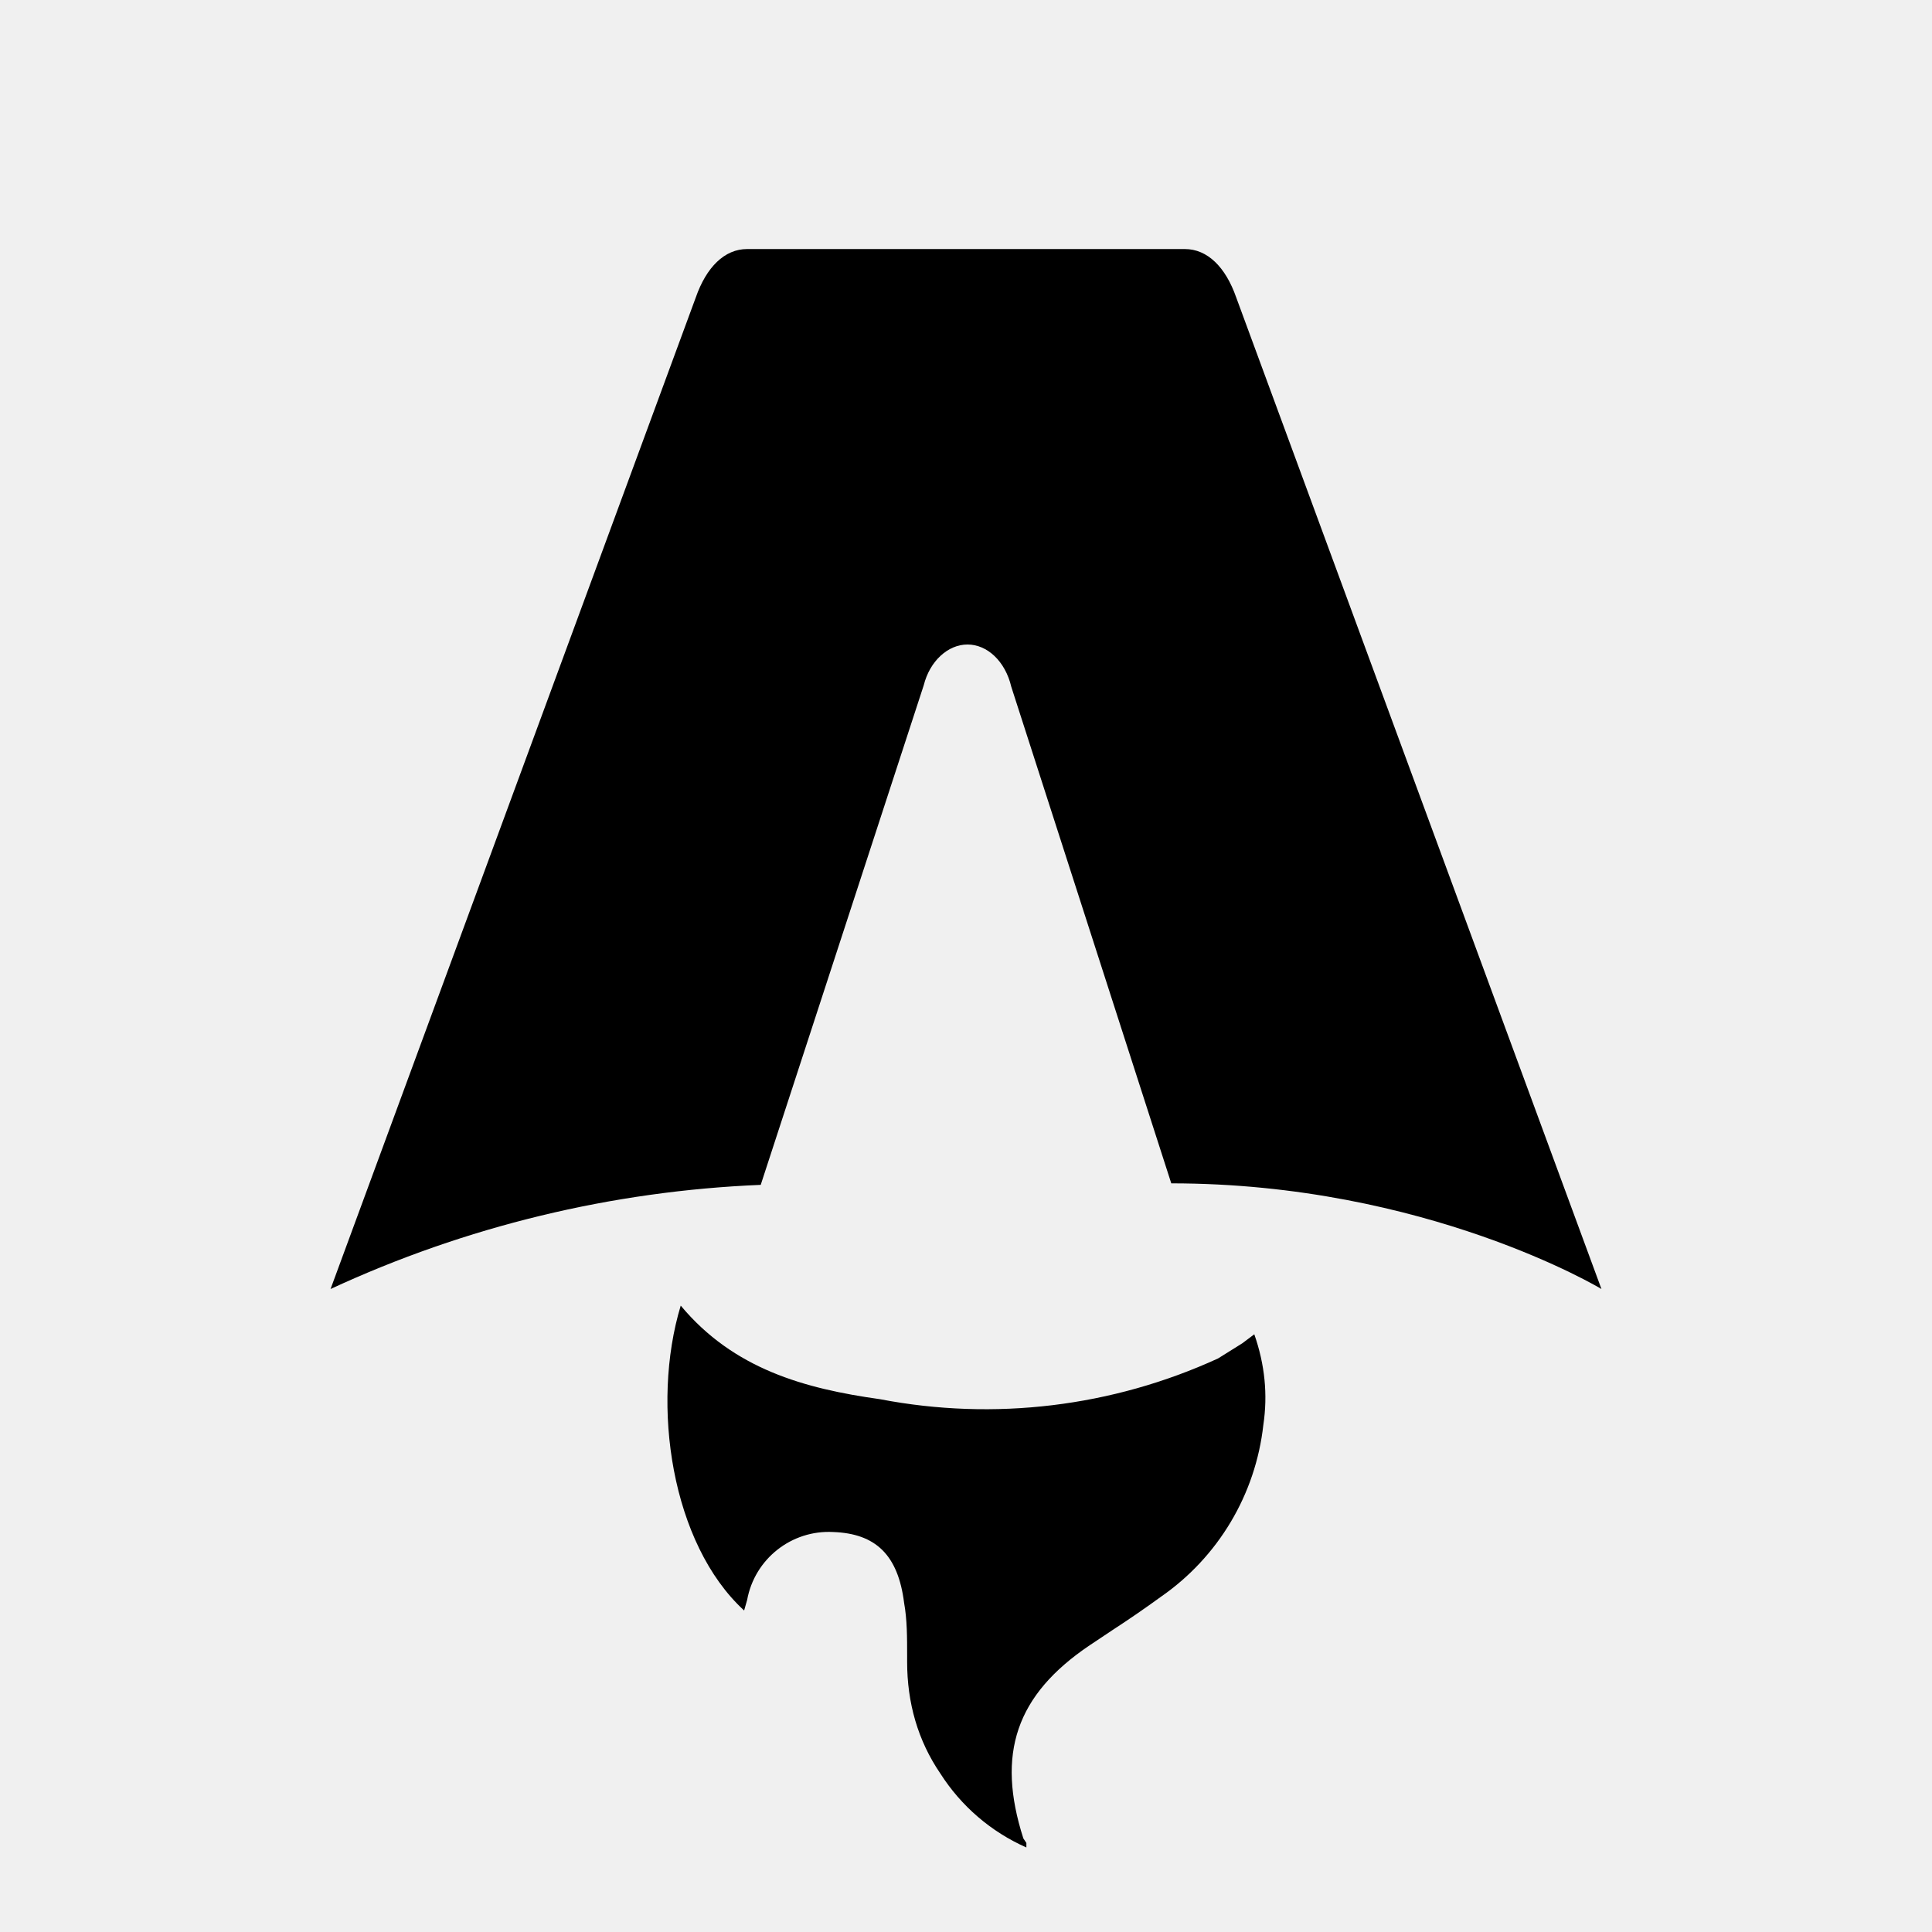
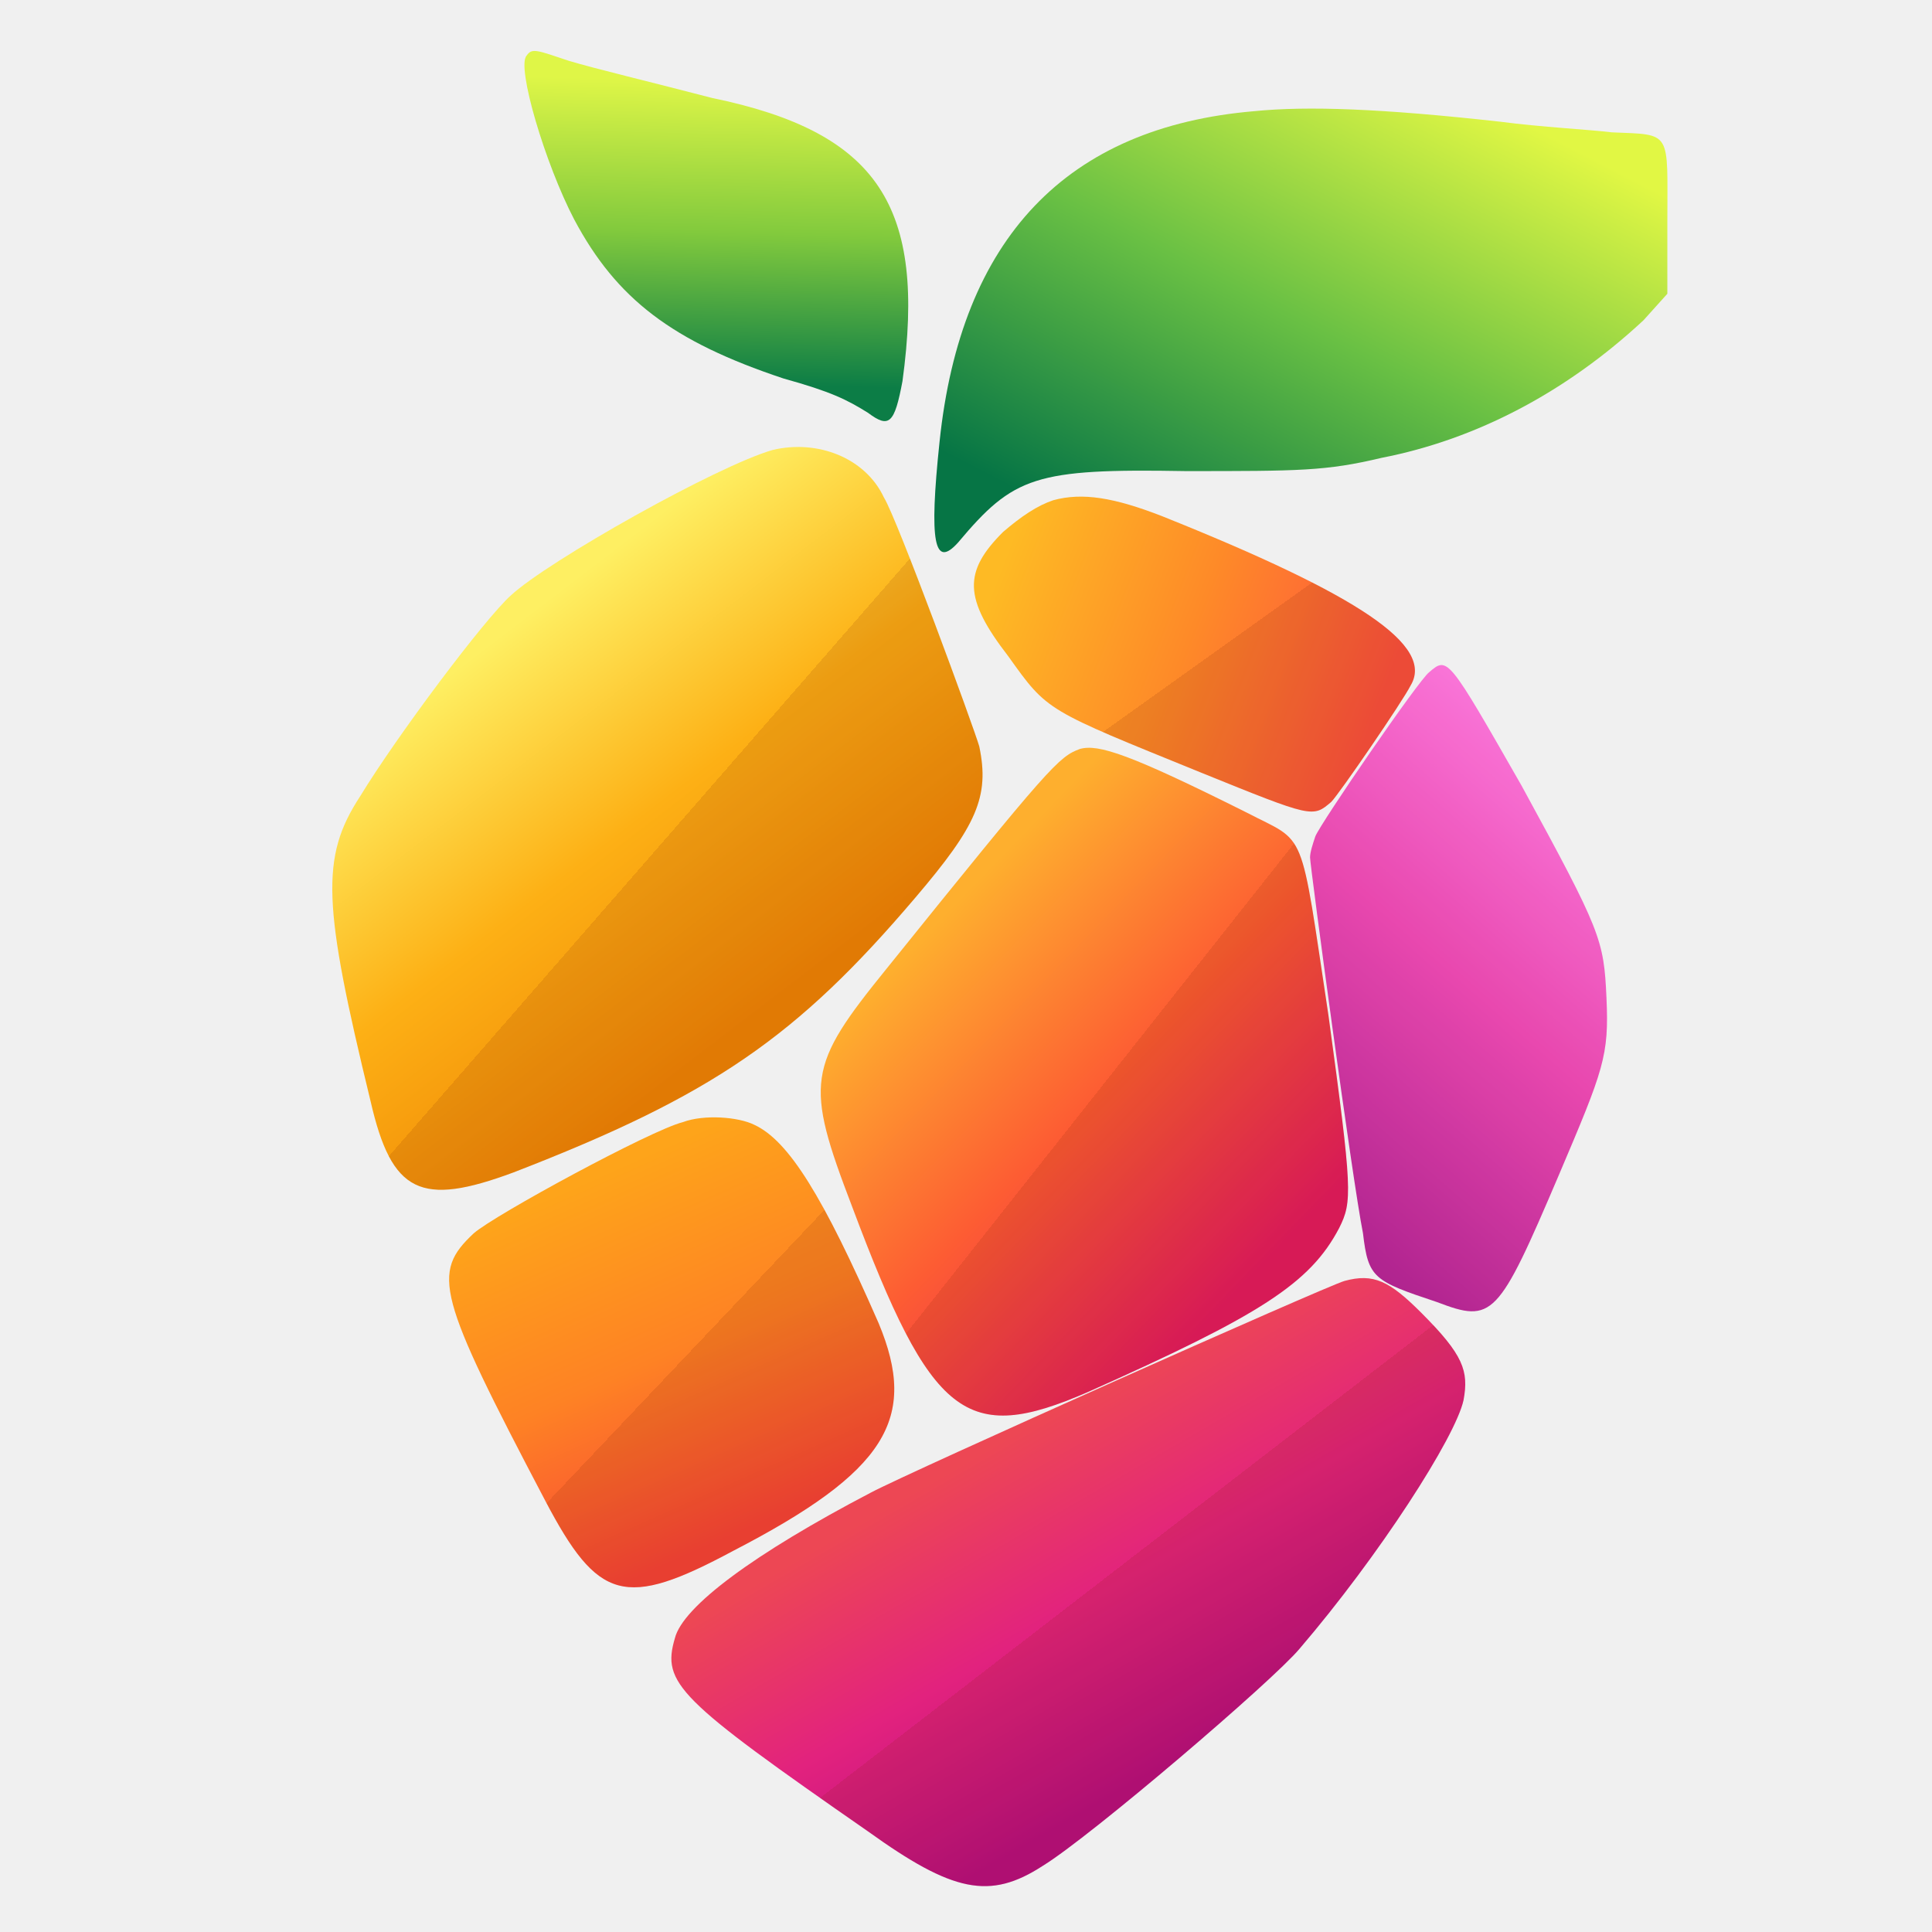
- <svg xmlns="http://www.w3.org/2000/svg" fill="none" viewBox="0 0 128 128">
-   <path d="M50.4 78.5a75.1 75.1 0 0 0-28.5 6.9l24.2-65.7c.7-2 1.9-3.2 3.4-3.2h29c1.5 0 2.7 1.2 3.4 3.2l24.2 65.7s-11.6-7-28.5-7L67 45.5c-.4-1.7-1.6-2.8-2.9-2.8-1.3 0-2.5 1.1-2.9 2.7L50.4 78.5Zm-1.1 28.2Zm-4.2-20.2c-2 6.6-.6 15.8 4.2 20.2a17.5 17.5 0 0 1 .2-.7 5.5 5.5 0 0 1 5.7-4.5c2.8.1 4.3 1.5 4.7 4.7.2 1.1.2 2.3.2 3.5v.4c0 2.7.7 5.2 2.2 7.4a13 13 0 0 0 5.7 4.9v-.3l-.2-.3c-1.8-5.6-.5-9.5 4.4-12.8l1.5-1a73 73 0 0 0 3.2-2.2 16 16 0 0 0 6.8-11.4c.3-2 .1-4-.6-6l-.8.6-1.6 1a37 37 0 0 1-22.4 2.7c-5-.7-9.7-2-13.2-6.2Z" />
-   <style>
-         path { fill: #000; }
-         @media (prefers-color-scheme: dark) {
-             path { fill: #FFF; }
-         }
-     </style>
+ <svg xmlns="http://www.w3.org/2000/svg" viewBox="0 0 730 730" role="img" aria-label="Super Jackfruit Labs">
+   <defs>
+     <linearGradient id="sjlf-0" x1="0.51" y1="0.92" x2="0.49" y2="0.10">
+       <stop offset="0" stop-color="#dff647" />
+       <stop offset="0.5" stop-color="#82ca3d" />
+       <stop offset="1" stop-color="#0c7d46" />
+     </linearGradient>
+     <linearGradient id="sjlf-1" x1="0.86" y1="0.92" x2="0.16" y2="0.10">
+       <stop offset="0" stop-color="#e1f744" />
+       <stop offset="0.5" stop-color="#69c044" />
+       <stop offset="1" stop-color="#067545" />
+     </linearGradient>
+     <linearGradient id="sjlf-2" x1="0.31" y1="0.78" x2="0.67" y2="0.24">
+       <stop offset="0" stop-color="#feef62" />
+       <stop offset="0.5" stop-color="#fdb015" />
+       <stop offset="1" stop-color="#f08705" />
+     </linearGradient>
+     <linearGradient id="sjlf-3" x1="0.27" y1="0.78" x2="0.77" y2="0.17">
+       <stop offset="0" stop-color="#feaf2e" />
+       <stop offset="0.5" stop-color="#fd5c33" />
+       <stop offset="1" stop-color="#e51963" />
+     </linearGradient>
+     <linearGradient id="sjlf-4" x1="0.93" y1="0.38" x2="0.02" y2="0.63">
+       <stop offset="0" stop-color="#fd523f" />
+       <stop offset="0.5" stop-color="#fe8a28" />
+       <stop offset="1" stop-color="#feba24" />
+     </linearGradient>
+     <linearGradient id="sjlf-5" x1="0.75" y1="1.00" x2="0.35" y2="0.00">
+       <stop offset="0" stop-color="#ff78e1" />
+       <stop offset="0.5" stop-color="#e83caa" />
+       <stop offset="1" stop-color="#aa1487" />
+     </linearGradient>
+     <linearGradient id="sjlf-6" x1="0.34" y1="0.88" x2="0.66" y2="0.12">
+       <stop offset="0" stop-color="#fea41a" />
+       <stop offset="0.5" stop-color="#fe8224" />
+       <stop offset="1" stop-color="#f84438" />
+     </linearGradient>
+     <linearGradient id="sjlf-7" x1="0.36" y1="0.69" x2="0.69" y2="0.25">
+       <stop offset="0" stop-color="#ed4754" />
+       <stop offset="0.5" stop-color="#e2227e" />
+       <stop offset="1" stop-color="#b70d83" />
+     </linearGradient>
+     <linearGradient id="sjlf-s" x1="0" y1="1" x2="1" y2="0">
+       <stop offset=".52" stop-color="#7a1e00" stop-opacity="0" />
+       <stop offset=".52" stop-color="#7a1e00" stop-opacity=".13" />
+     </linearGradient>
+   </defs>
+   <g transform="translate(0,730) scale(1,-1)">
+     <path fill="url(#sjlf-0)" d="M199 709 c-4 -4 7 -41 18 -62 16 -30 37 -46 79 -60 18 -5 24 -8 32 -13 8 -6 10 -4 13 12 9 66 -9 94 -72 107 -23 6 -44 11 -54 14 -12 4 -14 5 -16 2z" />
+     <path fill="url(#sjlf-1)" d="M474 688 c-71 -6 -111 -48 -119 -125 -4 -38 -2 -48 7 -38 21 25 29 28 86 27 43 0 53 0 74 5 36 7 70 25 99 52 l9 10 0 27 c0 35 2 33 -21 34 -8 1 -27 2 -42 4 -45 5 -73 6 -93 4z" />
+     <path fill="url(#sjlf-2)" d="M292 560 c-21 -6 -85 -42 -99 -55 -10 -9 -43 -53 -57 -76 -15 -23 -14 -41 4 -115 8 -35 19 -40 54 -27 75 29 107 51 152 104 23 27 28 38 24 57 -2 7 -31 86 -36 94 -7 15 -25 22 -42 18z" />
+     <path fill="url(#sjlf-s)" d="M292 560 c-21 -6 -85 -42 -99 -55 -10 -9 -43 -53 -57 -76 -15 -23 -14 -41 4 -115 8 -35 19 -40 54 -27 75 29 107 51 152 104 23 27 28 38 24 57 -2 7 -31 86 -36 94 -7 15 -25 22 -42 18z" />
+     <path fill="url(#sjlf-3)" d="M408 447 c-8 -3 -11 -6 -73 -83 -30 -37 -31 -43 -13 -90 30 -80 43 -90 89 -70 65 29 84 41 95 62 5 10 5 14 -4 80 -11 73 -8 65 -31 77 -44 22 -56 26 -63 24z" />
+     <path fill="url(#sjlf-s)" d="M408 447 c-8 -3 -11 -6 -73 -83 -30 -37 -31 -43 -13 -90 30 -80 43 -90 89 -70 65 29 84 41 95 62 5 10 5 14 -4 80 -11 73 -8 65 -31 77 -44 22 -56 26 -63 24z" />
+     <path fill="url(#sjlf-4)" d="M398 541 c-6 -2 -12 -6 -19 -12 -15 -15 -15 -25 2 -47 15 -21 14 -20 73 -44 42 -17 42 -17 49 -11 3 3 27 38 30 44 9 15 -19 34 -94 64 -18 7 -30 9 -41 6z" />
+     <path fill="url(#sjlf-s)" d="M398 541 c-6 -2 -12 -6 -19 -12 -15 -15 -15 -25 2 -47 15 -21 14 -20 73 -44 42 -17 42 -17 49 -11 3 3 27 38 30 44 9 15 -19 34 -94 64 -18 7 -30 9 -41 6z" />
+     <path opacity=".93" fill="url(#sjlf-5)" d="M540 476 c-4 -3 -41 -57 -43 -62 -1 -3 -2 -6 -2 -8 0 -3 16 -122 20 -142 2 -17 4 -18 28 -26 21 -8 23 -6 46 48 17 40 19 45 18 67 -1 22 -2 25 -32 80 -28 49 -28 49 -35 43z" />
+     <path fill="url(#sjlf-6)" d="M258 306 c-12 -3 -71 -35 -79 -42 -16 -15 -14 -23 27 -101 20 -38 30 -41 71 -19 58 30 70 50 55 86 -21 48 -34 69 -47 75 -6 3 -19 4 -27 1z" />
+     <path fill="url(#sjlf-s)" d="M258 306 c-12 -3 -71 -35 -79 -42 -16 -15 -14 -23 27 -101 20 -38 30 -41 71 -19 58 30 70 50 55 86 -21 48 -34 69 -47 75 -6 3 -19 4 -27 1z" />
+     <path fill="url(#sjlf-7)" d="M508 246 c-7 -2 -164 -72 -179 -80 -44 -23 -71 -43 -74 -55 -5 -17 1 -23 73 -73 32 -23 46 -26 66 -13 18 11 87 70 97 82 30 35 59 80 62 94 2 11 0 17 -16 33 -12 12 -18 15 -29 12z" />
+     <path fill="url(#sjlf-s)" d="M508 246 c-7 -2 -164 -72 -179 -80 -44 -23 -71 -43 -74 -55 -5 -17 1 -23 73 -73 32 -23 46 -26 66 -13 18 11 87 70 97 82 30 35 59 80 62 94 2 11 0 17 -16 33 -12 12 -18 15 -29 12z" />
+   </g>
</svg>
